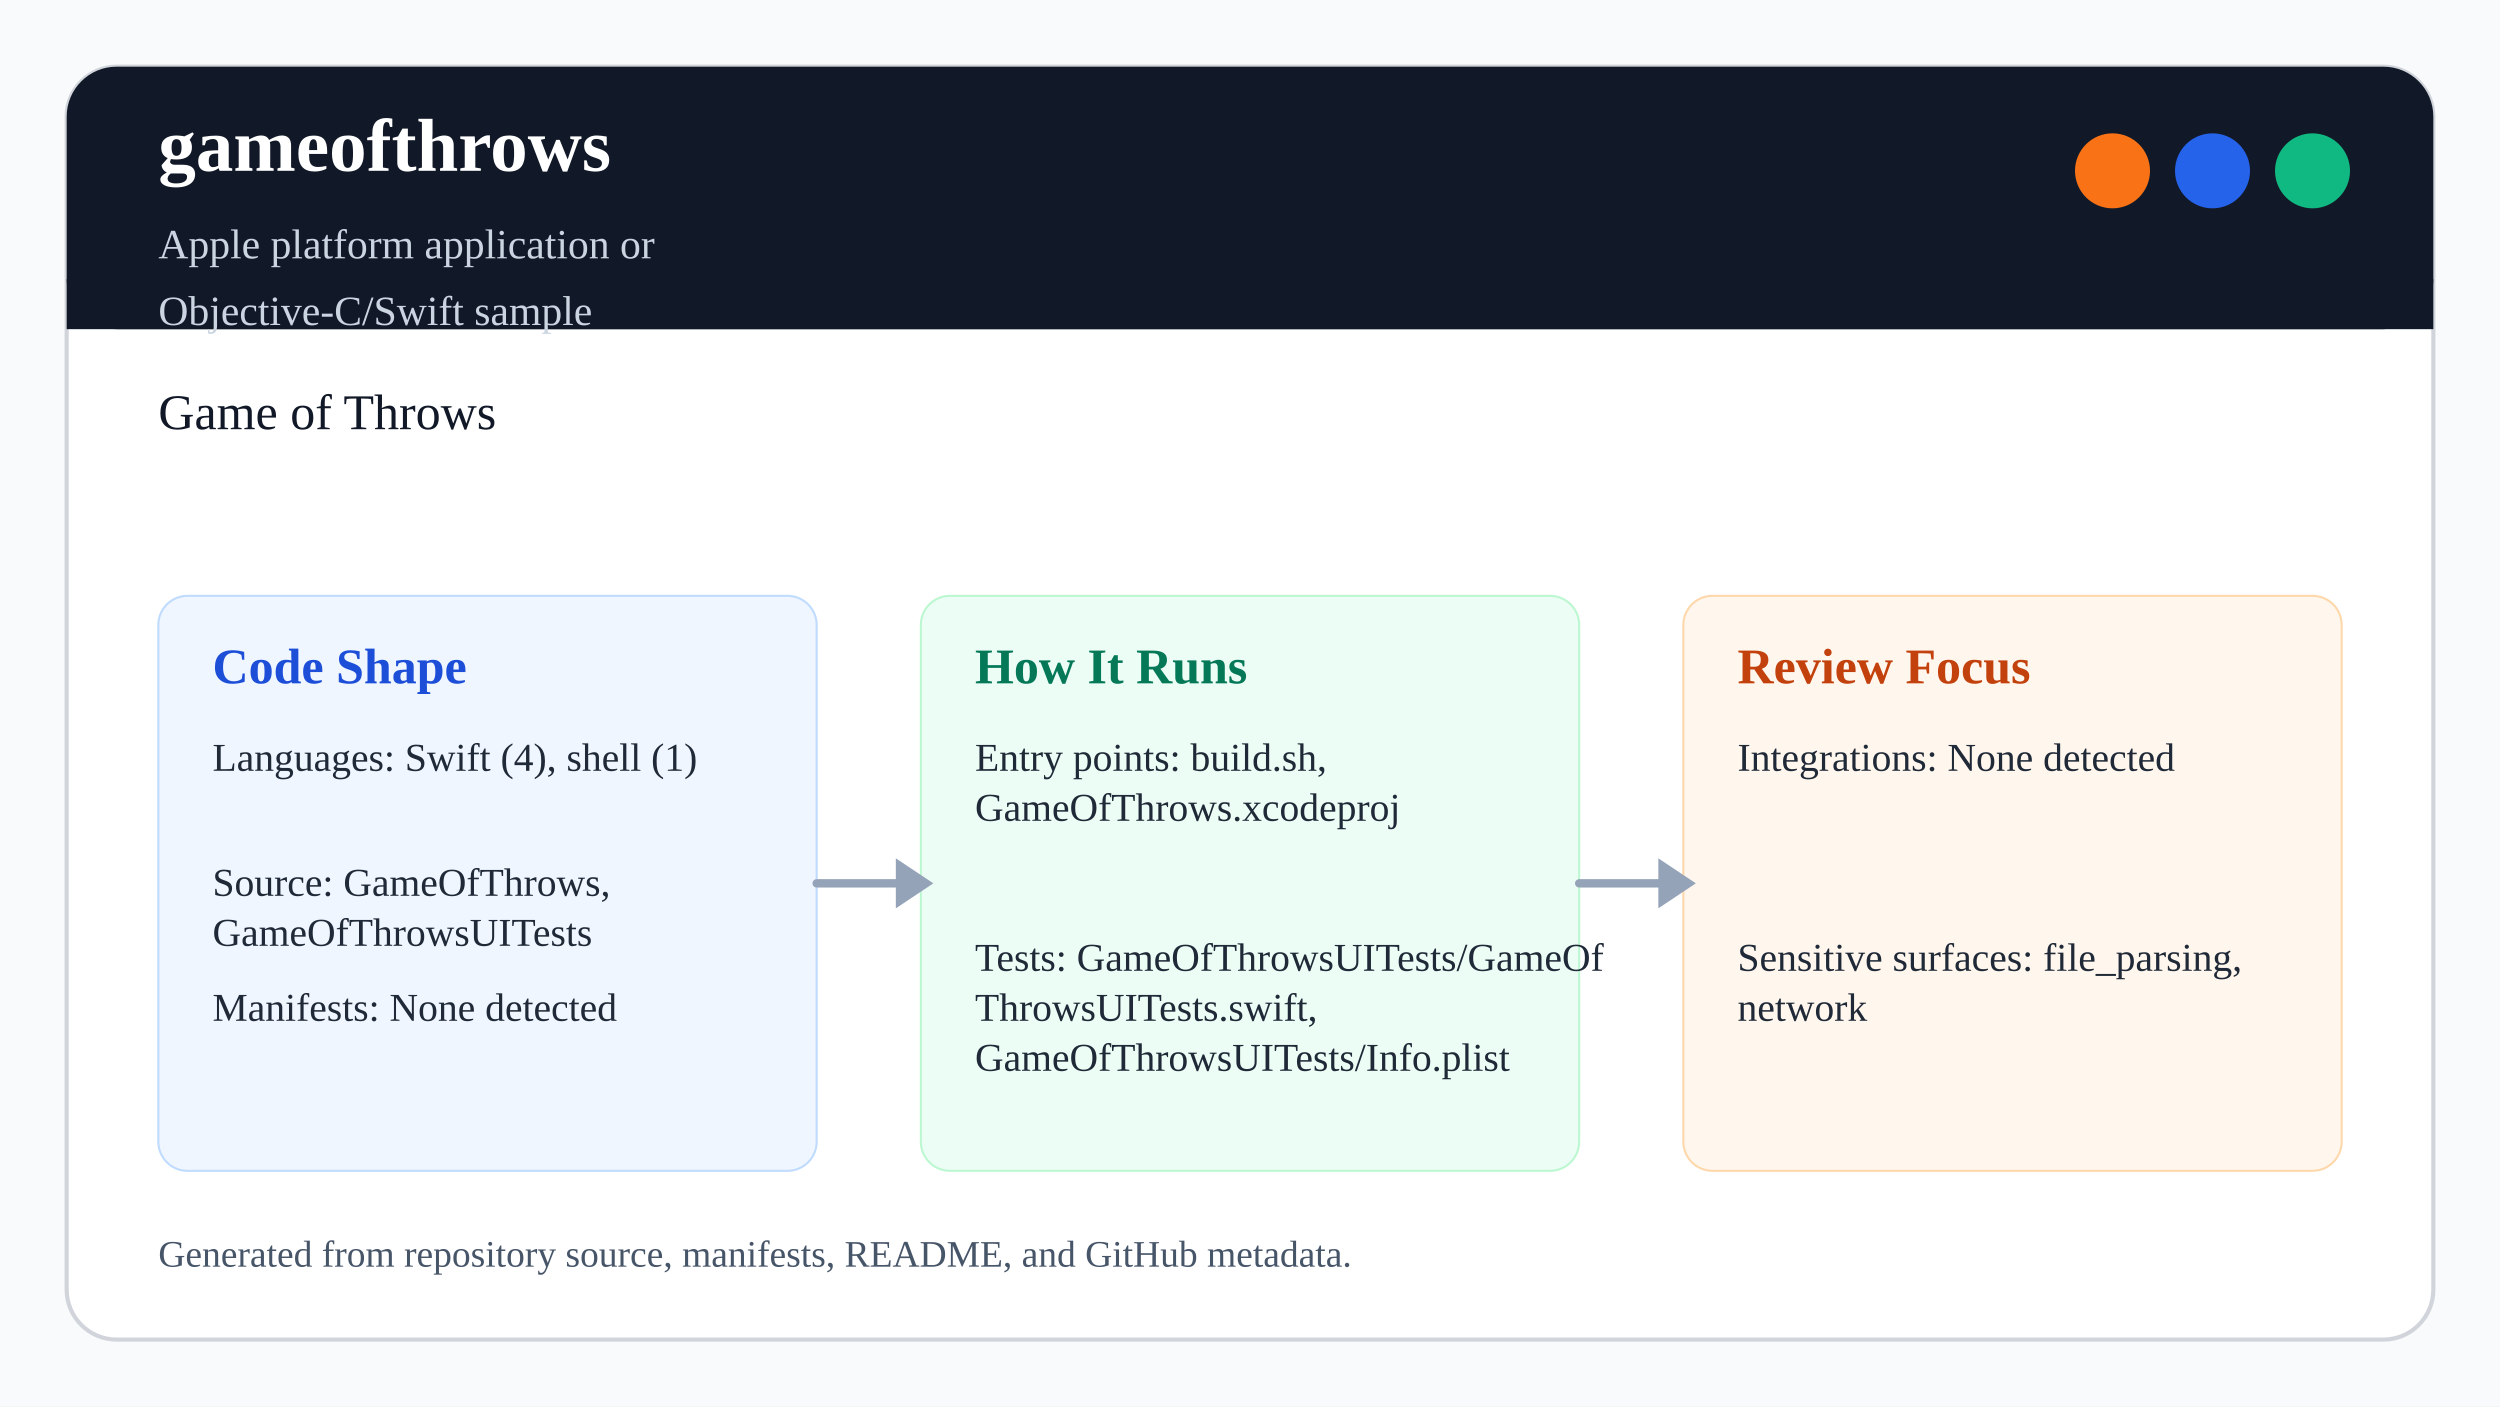
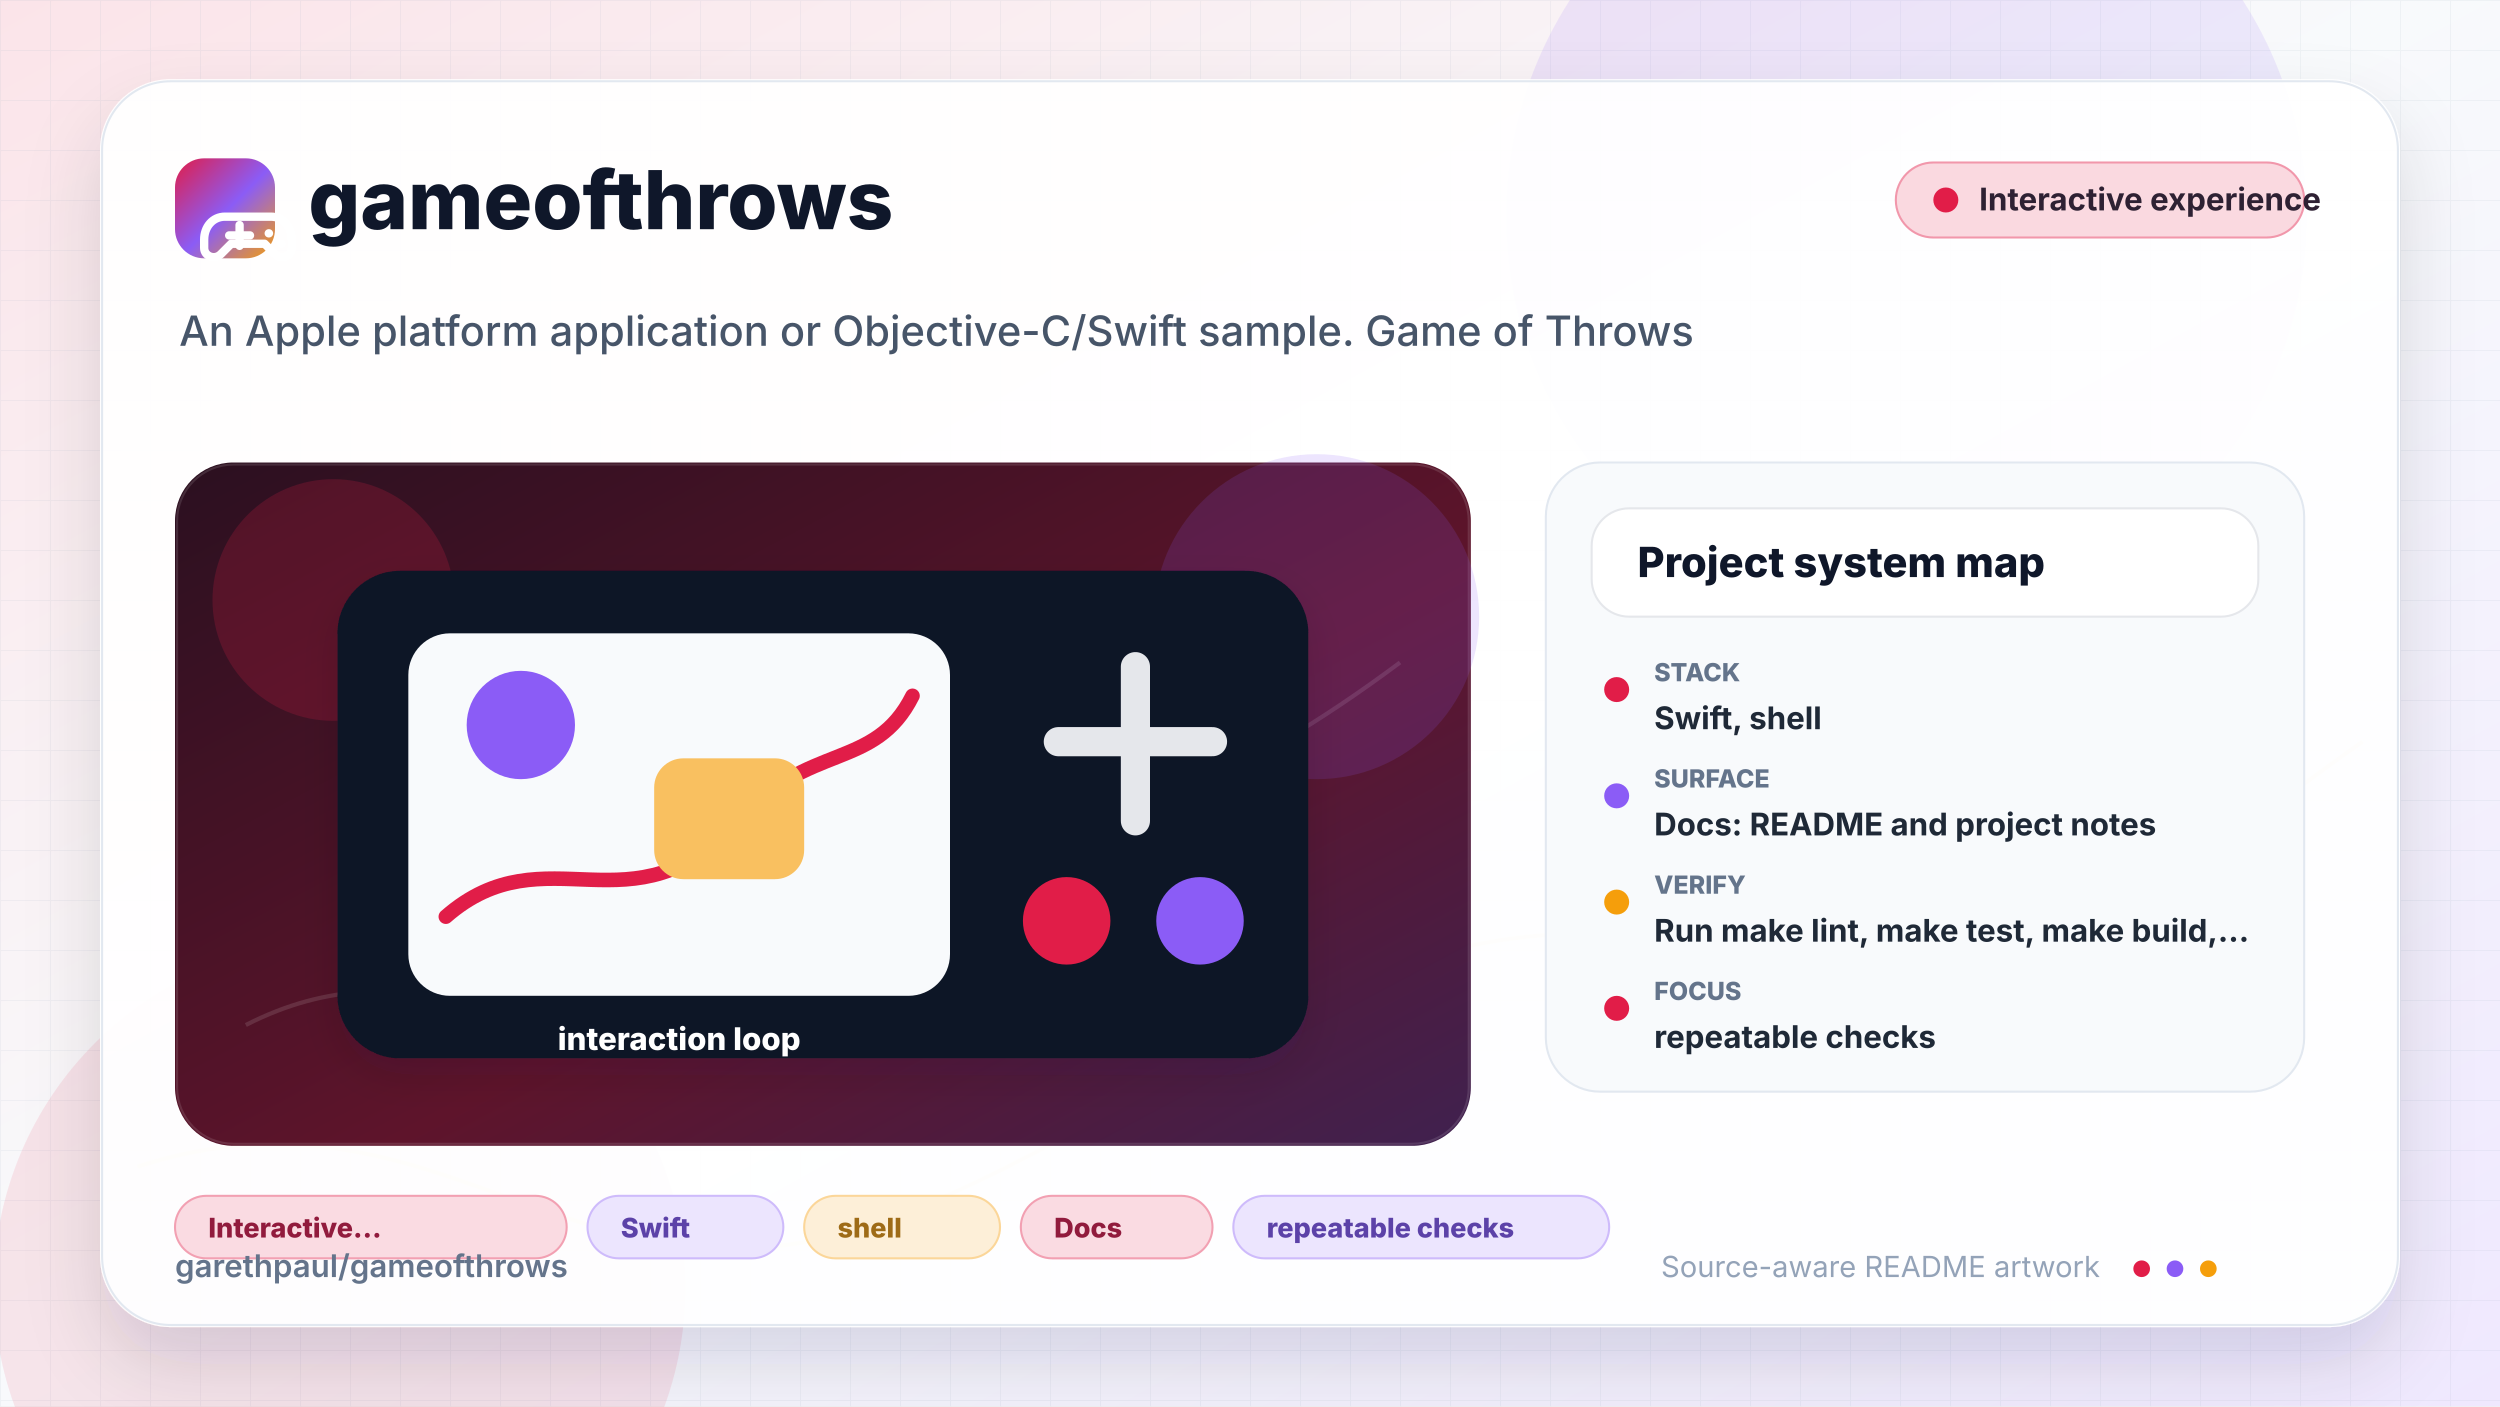
- <svg xmlns="http://www.w3.org/2000/svg" width="1200" height="675" viewBox="0 0 1200 675" role="img" aria-labelledby="title desc">
-   <rect width="1200" height="675" fill="#f8fafc" />
-   <rect x="32" y="32" width="1136" height="611" rx="24" fill="#ffffff" stroke="#d1d5db" stroke-width="2" />
-   <rect x="32" y="32" width="1136" height="126" rx="24" fill="#111827" />
-   <path d="M32 134h1136v24H32z" fill="#111827" />
-   <circle cx="1062" cy="82" r="18" fill="#2563eb" />
-   <circle cx="1110" cy="82" r="18" fill="#10b981" />
-   <circle cx="1014" cy="82" r="18" fill="#f97316" />
-   <text x="76" y="82" font-size="36" fill="#ffffff" font-weight="700">gameofthrows</text>
-   <text x="76" y="124" font-size="20" fill="#cbd5e1">Apple platform application or</text>
-   <text x="76" y="156" font-size="20" fill="#cbd5e1">Objective-C/Swift sample</text>
-   <text x="76" y="206" font-size="24" fill="#111827">Game of Throws</text>
-   <rect x="76" y="286" width="316" height="276" rx="14" fill="#eff6ff" stroke="#bfdbfe" />
-   <text x="102" y="328" font-size="24" font-weight="700" fill="#1d4ed8">Code Shape</text>
-   <text x="102" y="370" font-size="19" fill="#1f2937">Languages: Swift (4), shell (1)</text>
-   <text x="102" y="430" font-size="19" fill="#1f2937">Source: GameOfThrows,</text>
-   <text x="102" y="454" font-size="19" fill="#1f2937">GameOfThrowsUITests</text>
-   <text x="102" y="490" font-size="19" fill="#1f2937">Manifests: None detected</text>
-   <rect x="442" y="286" width="316" height="276" rx="14" fill="#ecfdf5" stroke="#bbf7d0" />
-   <text x="468" y="328" font-size="24" font-weight="700" fill="#047857">How It Runs</text>
-   <text x="468" y="370" font-size="19" fill="#1f2937">Entry points: build.sh,</text>
-   <text x="468" y="394" font-size="19" fill="#1f2937">GameOfThrows.xcodeproj</text>
-   <text x="468" y="466" font-size="19" fill="#1f2937">Tests: GameOfThrowsUITests/GameOf</text>
-   <text x="468" y="490" font-size="19" fill="#1f2937">ThrowsUITests.swift,</text>
-   <text x="468" y="514" font-size="19" fill="#1f2937">GameOfThrowsUITests/Info.plist</text>
-   <rect x="808" y="286" width="316" height="276" rx="14" fill="#fff7ed" stroke="#fed7aa" />
-   <text x="834" y="328" font-size="24" font-weight="700" fill="#c2410c">Review Focus</text>
-   <text x="834" y="370" font-size="19" fill="#1f2937">Integrations: None detected</text>
-   <text x="834" y="466" font-size="19" fill="#1f2937">Sensitive surfaces: file_parsing,</text>
-   <text x="834" y="490" font-size="19" fill="#1f2937">network</text>
-   <path d="M392 424h50" stroke="#94a3b8" stroke-width="4" stroke-linecap="round" />
-   <path d="M430 412l18 12-18 12z" fill="#94a3b8" />
-   <path d="M758 424h50" stroke="#94a3b8" stroke-width="4" stroke-linecap="round" />
-   <path d="M796 412l18 12-18 12z" fill="#94a3b8" />
-   <text x="76" y="608" font-size="18" fill="#475569">Generated from repository source, manifests, README, and GitHub metadata.</text>
+ <svg xmlns="http://www.w3.org/2000/svg" width="1200" height="675" viewBox="0 0 1200 675" role="img" aria-labelledby="p19bg0cl-title p19bg0cl-desc">
+   <defs>
+     <linearGradient id="p19bg0cl-bg" x1="0" y1="0" x2="1" y2="1">
+       <stop offset="0%" stop-color="#fbe4e9" />
+       <stop offset="48%" stop-color="#f8fafc" />
+       <stop offset="100%" stop-color="#efe8fe" />
+     </linearGradient>
+     <linearGradient id="p19bg0cl-stage" x1="0" y1="0" x2="1" y2="1">
+       <stop offset="0%" stop-color="#2b1020" />
+       <stop offset="58%" stop-color="#5e142b" />
+       <stop offset="100%" stop-color="#40214f" />
+     </linearGradient>
+     <linearGradient id="p19bg0cl-accent" x1="0" y1="0" x2="1" y2="1">
+       <stop offset="0%" stop-color="#e11d48" />
+       <stop offset="52%" stop-color="#8b5cf6" />
+       <stop offset="100%" stop-color="#f59e0b" />
+     </linearGradient>
+     <linearGradient id="p19bg0cl-soft" x1="0" y1="0" x2="1" y2="1">
+       <stop offset="0%" stop-color="#f8c9d3" />
+       <stop offset="100%" stop-color="#fdeac9" />
+     </linearGradient>
+     <filter id="p19bg0cl-shadow" x="-20%" y="-20%" width="140%" height="150%">
+       <feDropShadow dx="0" dy="18" stdDeviation="18" flood-color="#0f172a" flood-opacity="0.14" />
+     </filter>
+     <filter id="p19bg0cl-miniShadow" x="-20%" y="-20%" width="140%" height="150%">
+       <feDropShadow dx="0" dy="8" stdDeviation="10" flood-color="#0f172a" flood-opacity="0.12" />
+     </filter>
+     <pattern id="p19bg0cl-grid" width="24" height="24" patternUnits="userSpaceOnUse">
+       <path d="M24 0H0v24" fill="none" stroke="#94a3b8" stroke-opacity="0.16" stroke-width="1" />
+     </pattern>
+     <style>
+       .label { font: 700 13px ui-sans-serif, system-ui, -apple-system, BlinkMacSystemFont, "Segoe UI", sans-serif; letter-spacing: 0; text-transform: uppercase; }
+       .body { font-family: ui-sans-serif, system-ui, -apple-system, BlinkMacSystemFont, "Segoe UI", sans-serif; letter-spacing: 0; }
+     </style>
+   </defs>
+   <rect width="1200" height="675" fill="url(#p19bg0cl-bg)" />
+   <rect width="1200" height="675" fill="url(#p19bg0cl-grid)" opacity="0.65" />
+   <circle cx="163" cy="618" r="166" fill="#e11d48" opacity="0.10" />
+   <circle cx="915" cy="104" r="192" fill="#8b5cf6" opacity="0.12" />
+   <path d="M66 560 C214 512 278 642 430 584 C576 528 676 408 838 462 C966 504 1034 426 1134 356" fill="none" stroke="#f59e0b" stroke-width="2" stroke-opacity="0.18" />
+   <rect x="48" y="38" width="1104" height="599" rx="34" fill="#ffffff" opacity="0.94" filter="url(#p19bg0cl-shadow)" />
+   <rect x="49" y="39" width="1102" height="597" rx="33" fill="none" stroke="#e2e8f0" stroke-width="1" />
+   <g class="body">
+     <rect x="84" y="76" width="48" height="48" rx="14" fill="url(#p19bg0cl-accent)" />
+     <path d="M10 14h22c6 0 10 5 10 11v4c0 4-5 6-8 3l-5-5H13l-5 5c-3 3-8 1-8-3v-4c0-6 4-11 10-11z" transform="translate(98 90)" stroke="#ffffff" stroke-width="4" stroke-linecap="round" stroke-linejoin="round" fill="none" />
+     <path d="M12 23h10 M17 18v10 M31 22h.1 M37 27h.1" transform="translate(98 90)" stroke="#ffffff" stroke-width="4" stroke-linecap="round" stroke-linejoin="round" fill="none" />
+     <text x="148" y="110" fill="#0f172a" font-size="39" font-weight="800">gameofthrows</text>
+     <rect x="910" y="78" width="196" height="36" rx="18" fill="#fad9e0" stroke="#f197ab" />
+     <circle cx="934" cy="96" r="6" fill="#e11d48" />
+     <text x="950" y="101" fill="#2e2133" font-size="15" font-weight="700">Interactive experience</text>
+     <text x="86" y="166" fill="#475569" font-size="20" font-weight="500">An Apple platform application or Objective-C/Swift sample. Game of Throws</text>
+   </g>
+   <g transform="translate(84 222)">
+     <rect x="0" y="0" width="622" height="328" rx="28" fill="url(#p19bg0cl-stage)" />
+     <rect x="1" y="1" width="620" height="326" rx="27" fill="none" stroke="#ffffff" stroke-opacity="0.12" />
+     <path d="M34 270 C116 228 166 286 250 236 C338 184 430 214 588 96" fill="none" stroke="#ffffff" stroke-opacity="0.12" stroke-width="2" />
+     <circle cx="76" cy="66" r="58" fill="#e11d48" opacity="0.20" />
+     <circle cx="548" cy="74" r="78" fill="#8b5cf6" opacity="0.16" />
+     <g class="body">
+       <rect x="78" y="52" width="466" height="234" rx="30" fill="#111827" filter="url(#p19bg0cl-miniShadow)" />
+       <rect x="112" y="82" width="260" height="174" rx="20" fill="#f8fafc" />
+       <path d="M130 218 C178 176 220 228 270 172 C304 134 336 148 354 112" fill="none" stroke="#e11d48" stroke-width="7" stroke-linecap="round" />
+       <circle cx="166" cy="126" r="26" fill="#8b5cf6" />
+       <rect x="230" y="142" width="72" height="58" rx="14" fill="#f9c060" />
+       <path d="M424 134h74 M461 98v74" stroke="#e5e7eb" stroke-width="14" stroke-linecap="round" />
+       <circle cx="428" cy="220" r="21" fill="#e11d48" />
+       <circle cx="492" cy="220" r="21" fill="#8b5cf6" />
+       <text x="242" y="282" fill="#ffffff" font-size="15" font-weight="800" text-anchor="middle">interaction loop</text>
+     </g>
+   </g>
+   <g class="body" transform="translate(742 222)">
+     <rect x="0" y="0" width="364" height="302" rx="26" fill="#f8fafc" stroke="#e2e8f0" />
+     <rect x="22" y="22" width="320" height="52" rx="18" fill="#ffffff" stroke="#e5e7eb" />
+     <text x="44" y="55" fill="#0f172a" font-size="20" font-weight="800">Project system map</text>
+     <g transform="translate(24 94)">
+       <circle cx="10" cy="15" r="6" fill="#e11d48" />
+       <text x="28" y="11" fill="#64748b" font-size="12" font-weight="800">STACK</text>
+       <text x="28" y="34" fill="#1f2937" font-size="15" font-weight="650">Swift, shell</text>
+     </g>
+     <g transform="translate(24 145)">
+       <circle cx="10" cy="15" r="6" fill="#8b5cf6" />
+       <text x="28" y="11" fill="#64748b" font-size="12" font-weight="800">SURFACE</text>
+       <text x="28" y="34" fill="#1f2937" font-size="15" font-weight="650">Docs: README and project notes</text>
+     </g>
+     <g transform="translate(24 196)">
+       <circle cx="10" cy="15" r="6" fill="#f59e0b" />
+       <text x="28" y="11" fill="#64748b" font-size="12" font-weight="800">VERIFY</text>
+       <text x="28" y="34" fill="#1f2937" font-size="15" font-weight="650">Run make lint, make test, make build,...</text>
+     </g>
+     <g transform="translate(24 247)">
+       <circle cx="10" cy="15" r="6" fill="#e11d48" />
+       <text x="28" y="11" fill="#64748b" font-size="12" font-weight="800">FOCUS</text>
+       <text x="28" y="34" fill="#1f2937" font-size="15" font-weight="650">repeatable checks</text>
+     </g>
+   </g>
+   <g class="body">
+     <rect x="84" y="574" width="188" height="30" rx="15" fill="#fadbe2" stroke="#f2a0b2" />
+     <text x="100" y="594" fill="#911b3d" font-size="13" font-weight="800">Interactive...</text>
+     <rect x="282" y="574" width="94" height="30" rx="15" fill="#ece5fe" stroke="#cebbfb" />
+     <text x="298" y="594" fill="#5c42a8" font-size="13" font-weight="800">Swift</text>
+     <rect x="386" y="574" width="94" height="30" rx="15" fill="#fdefd8" stroke="#fbd699" />
+     <text x="402" y="594" fill="#9e6b17" font-size="13" font-weight="800">shell</text>
+     <rect x="490" y="574" width="92" height="30" rx="15" fill="#fadbe2" stroke="#f2a0b2" />
+     <text x="506" y="594" fill="#911b3d" font-size="13" font-weight="800">Docs</text>
+     <rect x="592" y="574" width="180.4" height="30" rx="15" fill="#ece5fe" stroke="#cebbfb" />
+     <text x="608" y="594" fill="#5c42a8" font-size="13" font-weight="800">repeatable checks</text>
+   </g>
+   <g class="body">
+     <text x="84" y="613" fill="#64748b" font-size="15" font-weight="600">garethpaul/gameofthrows</text>
+     <text x="1008" y="613" fill="#94a3b8" font-size="14" text-anchor="end">Source-aware README artwork</text>
+     <circle cx="1028" cy="609" r="4" fill="#e11d48" />
+     <circle cx="1044" cy="609" r="4" fill="#8b5cf6" />
+     <circle cx="1060" cy="609" r="4" fill="#f59e0b" />
+   </g>
</svg>
